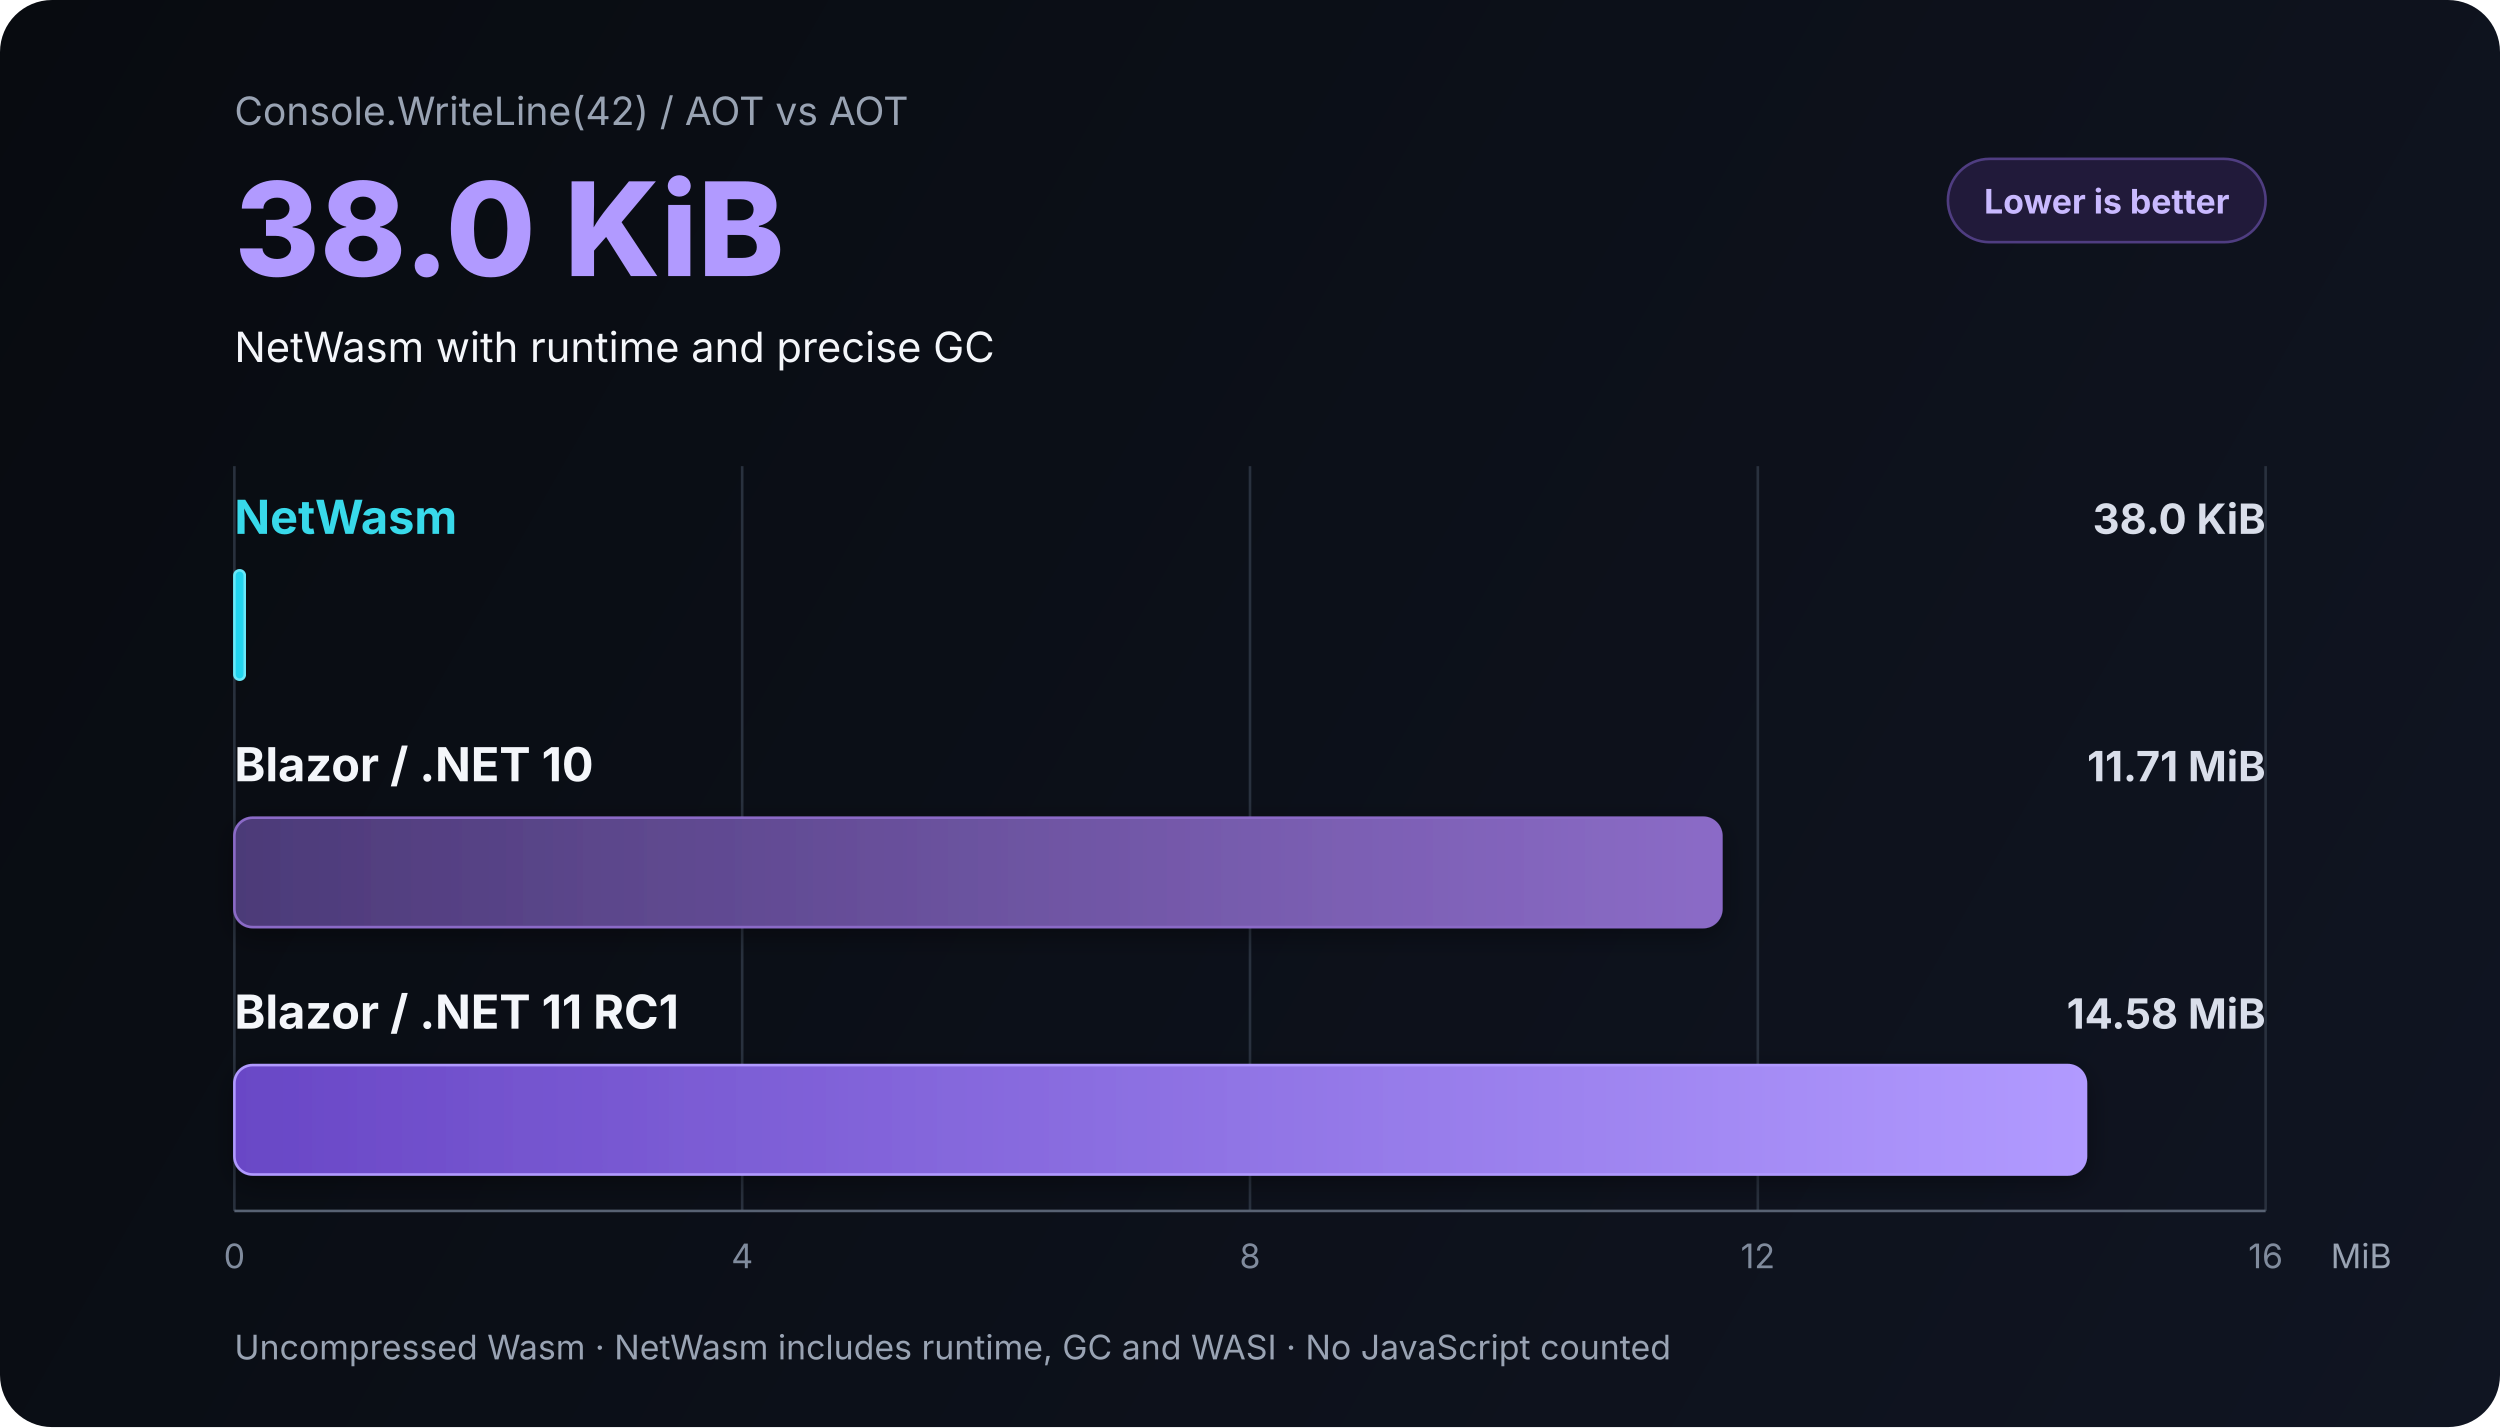
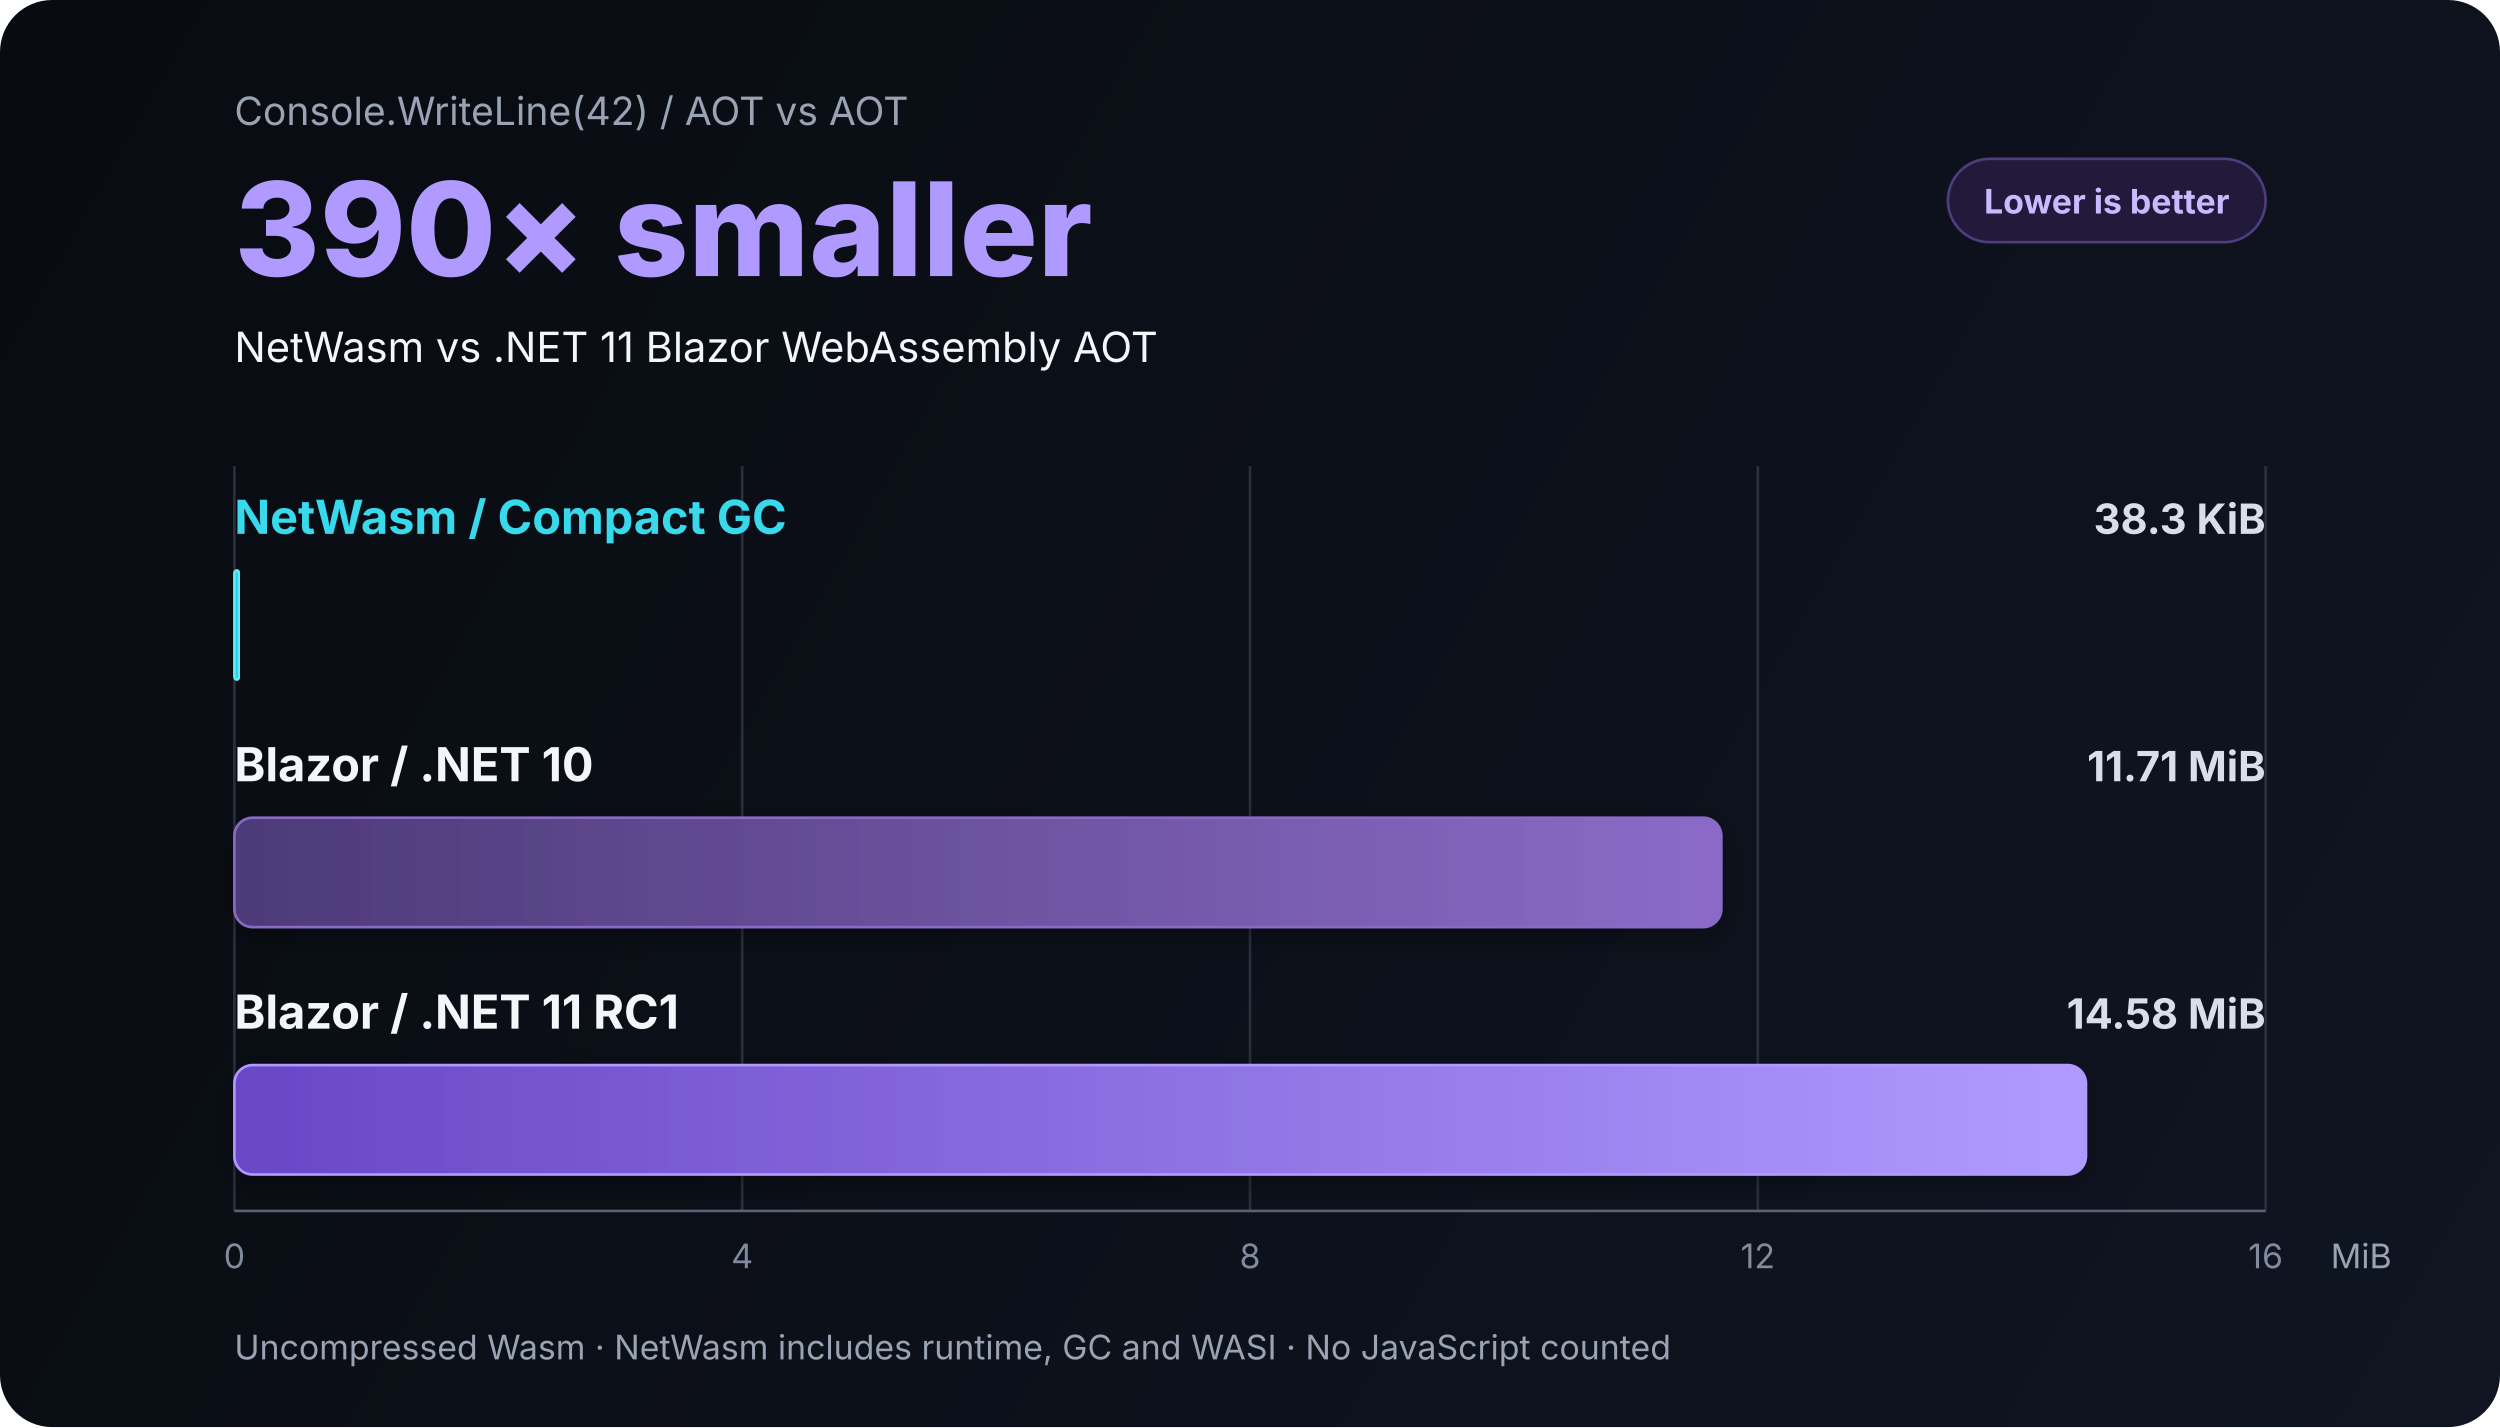
<svg xmlns="http://www.w3.org/2000/svg" role="img" aria-labelledby="chart-title chart-description" width="960" height="548" viewBox="0 0 960 548">
  <defs>
    <linearGradient id="background" x1="0" y1="0" x2="960" y2="548" gradientUnits="userSpaceOnUse">
      <stop offset="0" stop-color="#080b10" />
      <stop offset="1" stop-color="#101522" />
    </linearGradient>
    <linearGradient id="netwasm-bar" x1="90" y1="0" x2="170" y2="0" gradientUnits="userSpaceOnUse">
      <stop offset="0" stop-color="#22d3ee" />
      <stop offset="1" stop-color="#67e8f9" />
    </linearGradient>
    <linearGradient id="dotnet10-bar" x1="90" y1="0" x2="661" y2="0" gradientUnits="userSpaceOnUse">
      <stop offset="0" stop-color="#4c3a78" />
      <stop offset="1" stop-color="#8b6bc7" />
    </linearGradient>
    <linearGradient id="dotnet11-bar" x1="90" y1="0" x2="801" y2="0" gradientUnits="userSpaceOnUse">
      <stop offset="0" stop-color="#6947c6" />
      <stop offset="1" stop-color="#b19aff" />
    </linearGradient>
    <filter id="bar-shadow" x="-10%" y="-40%" width="120%" height="180%">
      <feDropShadow dx="0" dy="3" stdDeviation="5" flood-color="#000" flood-opacity="0.35" />
    </filter>
    <style>
      text { font-family: Inter, ui-sans-serif, system-ui, -apple-system, BlinkMacSystemFont, "Segoe UI", sans-serif; }
      .muted { fill: #99a3b3; }
      .label { fill: #f4f6fa; font-size: 18px; font-weight: 700; }
      .value { fill: #d9deea; font-size: 16px; font-weight: 650; text-anchor: end; }
      .tick { fill: #808b9d; font-size: 13px; text-anchor: middle; }
      .grid { stroke: #29313e; stroke-width: 1; }
    </style>
  </defs>
  <rect width="960" height="548" rx="20" fill="url(#background)" />
  <text x="90" y="48" class="muted" font-size="15">Console.WriteLine(42)  /  AOT vs AOT</text>
-   <text x="90" y="106" fill="#b19aff" font-size="50" font-weight="800">38.0 KiB</text>
-   <text x="90" y="139" fill="#f4f6fa" font-size="16">NetWasm with runtime and precise GC</text>
+   <text x="90" y="106" fill="#b19aff" font-size="50" font-weight="800">390× smaller</text>
+   <text x="90" y="139" fill="#f4f6fa" font-size="16">NetWasm vs .NET 11 Blazor WebAssembly AOT</text>
  <g transform="translate(748 61)">
    <rect width="122" height="32" rx="16" fill="#211a3a" stroke="#4f3d81" />
    <text x="61" y="21" fill="#c9b9ff" font-size="13" font-weight="700" text-anchor="middle">Lower is better</text>
  </g>
  <g aria-hidden="true">
    <line x1="90" y1="179" x2="90" y2="465" class="grid" />
    <line x1="285" y1="179" x2="285" y2="465" class="grid" />
    <line x1="480" y1="179" x2="480" y2="465" class="grid" />
    <line x1="675" y1="179" x2="675" y2="465" class="grid" />
    <line x1="870" y1="179" x2="870" y2="465" class="grid" />
  </g>
-   <text x="90" y="205" fill="#38d9ea" font-size="18" font-weight="750">NetWasm</text>
-   <text x="870" y="205" fill="#67e8f9" class="value">38.0 KiB</text>
-   <rect x="90" y="219" width="4" height="42" rx="2" fill="url(#netwasm-bar)" stroke="#67e8f9" filter="url(#bar-shadow)" />
+   <text x="90" y="205" fill="#38d9ea" font-size="18" font-weight="750">NetWasm / Compact GC</text>
+   <text x="870" y="205" fill="#67e8f9" class="value">38.3 KiB</text>
+   <rect x="90" y="219" width="1.82" height="42" rx="1.3" fill="url(#netwasm-bar)" stroke="#67e8f9" filter="url(#bar-shadow)" />
  <text x="90" y="300" class="label">Blazor  /  .NET 10</text>
  <text x="870" y="300" class="value">11.71 MiB</text>
  <rect x="90" y="314" width="571" height="42" rx="7" fill="url(#dotnet10-bar)" stroke="#8b6bc7" filter="url(#bar-shadow)" />
  <text x="90" y="395" class="label">Blazor  /  .NET 11 RC1</text>
  <text x="870" y="395" class="value">14.58 MiB</text>
  <rect x="90" y="409" width="711" height="42" rx="7" fill="url(#dotnet11-bar)" stroke="#b19aff" filter="url(#bar-shadow)" />
  <line x1="90" y1="465" x2="870" y2="465" stroke="#586273" />
  <text x="90" y="487" class="tick">0</text>
  <text x="285" y="487" class="tick">4</text>
  <text x="480" y="487" class="tick">8</text>
  <text x="675" y="487" class="tick">12</text>
  <text x="870" y="487" class="tick">16</text>
  <text x="895" y="487" class="muted" font-size="13">MiB</text>
  <text x="90" y="522" class="muted" font-size="13">Uncompressed Wasm · NetWasm includes runtime, GC and WASI · No JavaScript counted</text>
</svg>
